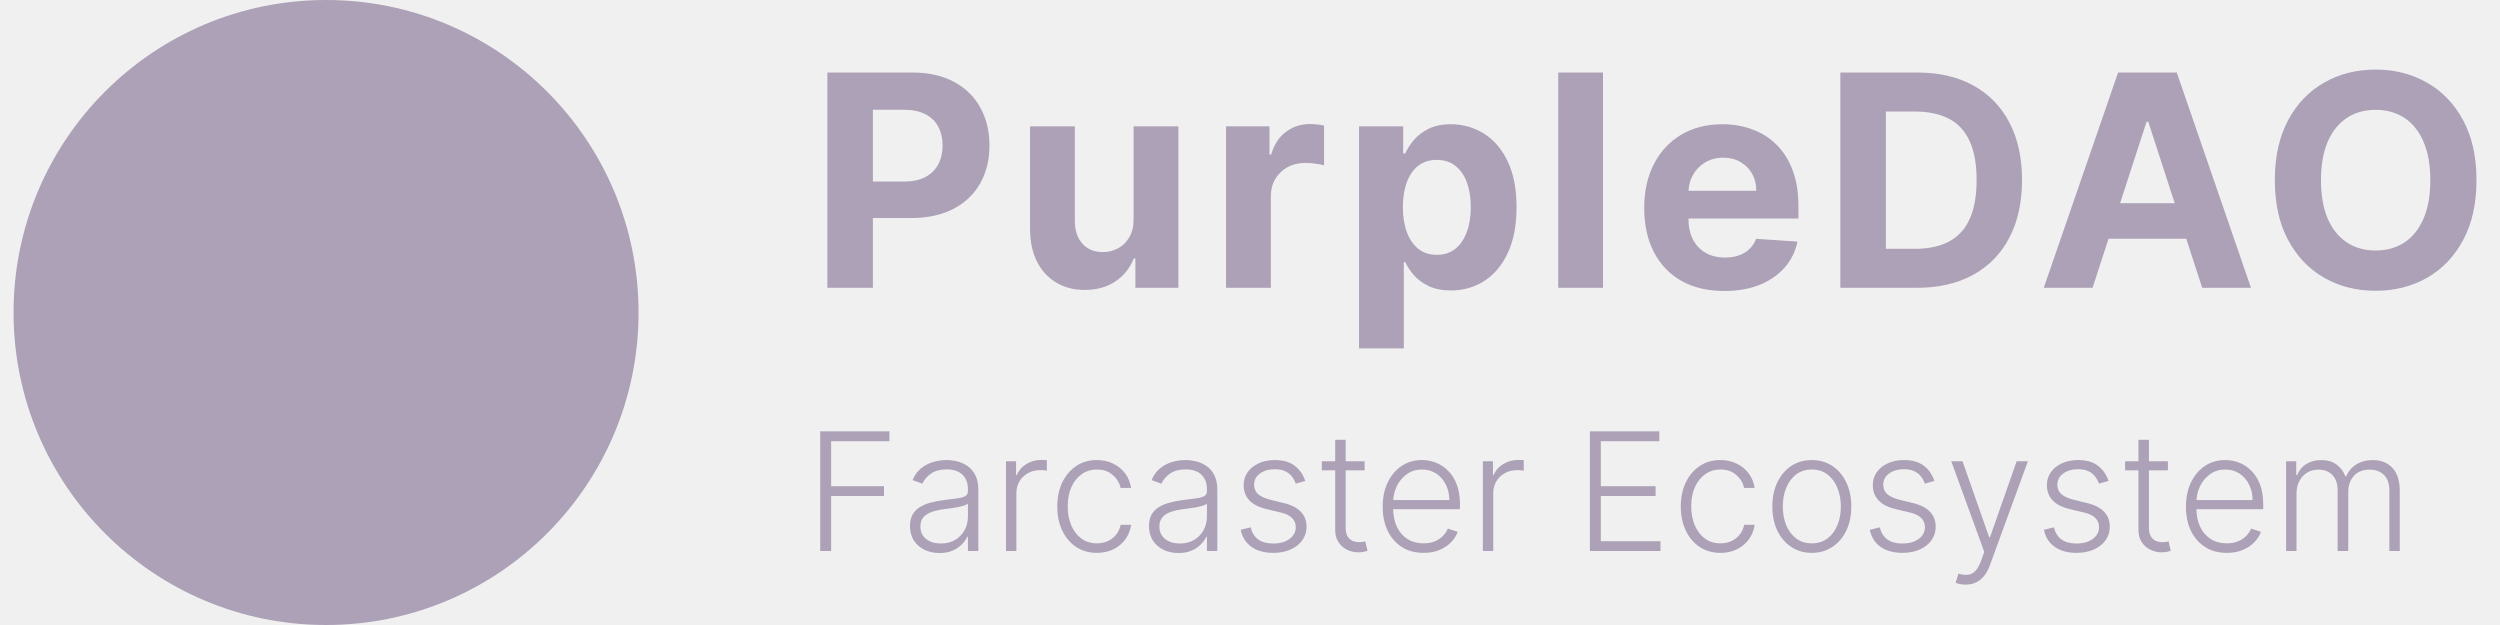
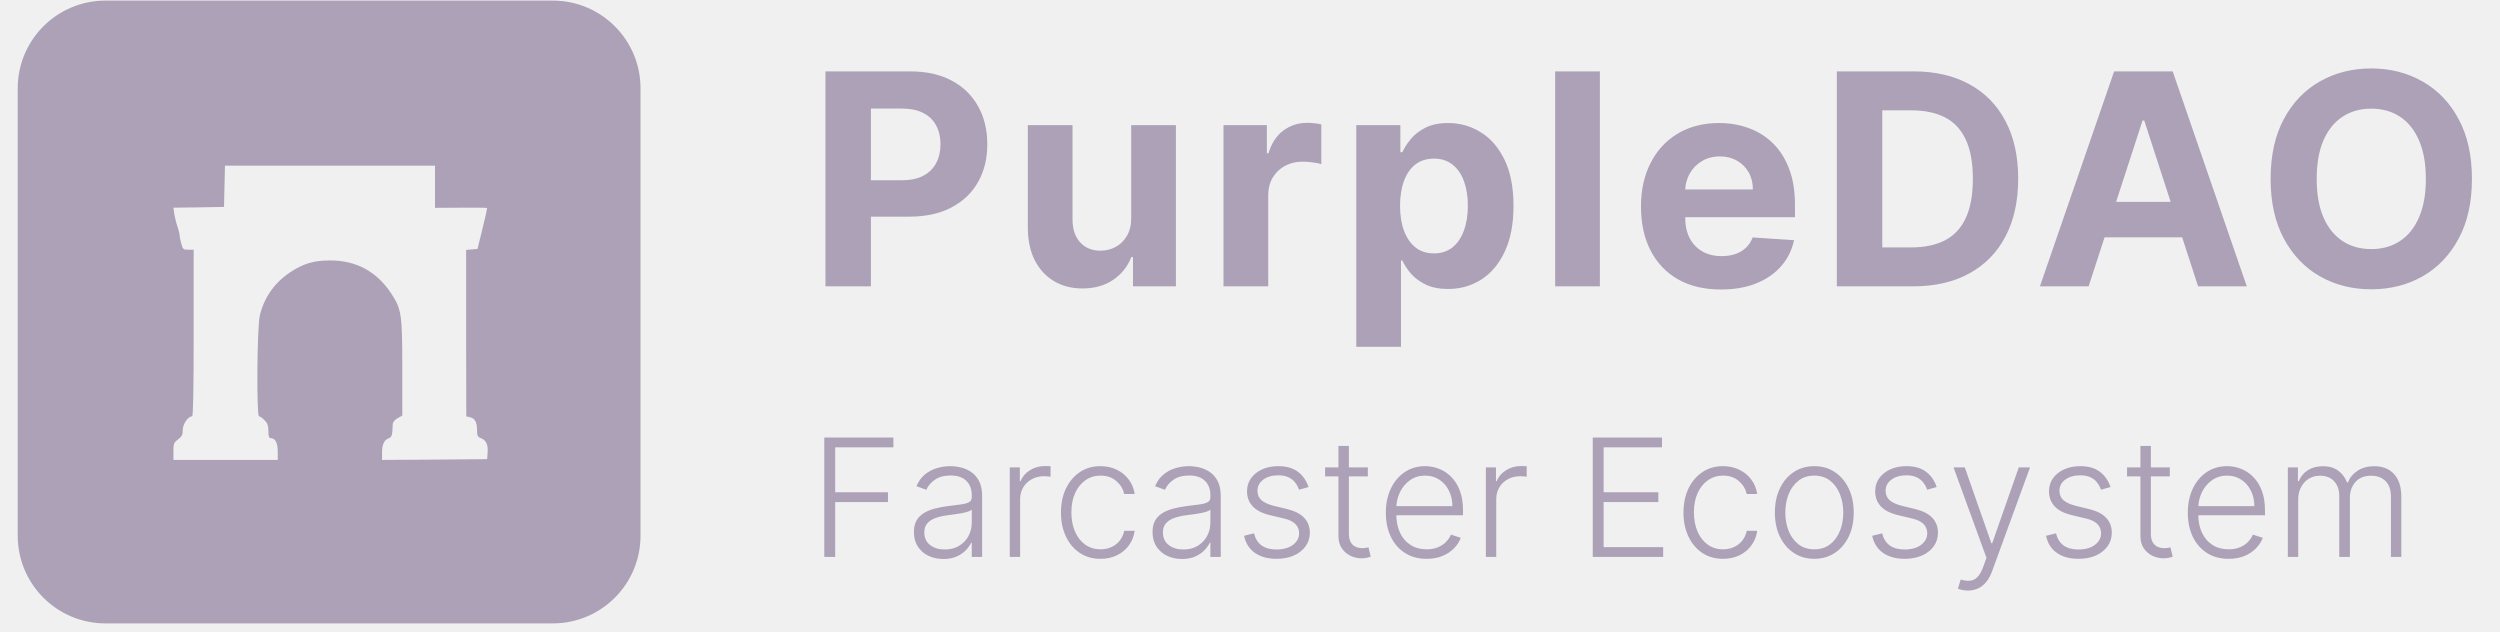
- <svg xmlns="http://www.w3.org/2000/svg" width="152" height="38" viewBox="0 0 152 38" fill="none">
-   <rect x="0.824" width="38" height="38" rx="19" fill="#ACA1B7" />
-   <path d="M50.304 17.5V4.409H55.468C56.461 4.409 57.307 4.599 58.006 4.978C58.705 5.353 59.238 5.875 59.604 6.544C59.975 7.209 60.16 7.976 60.16 8.845C60.16 9.714 59.973 10.482 59.598 11.146C59.223 11.811 58.679 12.329 57.968 12.7C57.26 13.07 56.404 13.256 55.398 13.256H52.106V11.038H54.951C55.483 11.038 55.922 10.946 56.267 10.763C56.617 10.575 56.877 10.318 57.047 9.989C57.222 9.657 57.309 9.276 57.309 8.845C57.309 8.411 57.222 8.031 57.047 7.707C56.877 7.379 56.617 7.126 56.267 6.947C55.918 6.763 55.475 6.672 54.938 6.672H53.071V17.5H50.304ZM68.923 13.32V7.682H71.646V17.5H69.032V15.717H68.929C68.708 16.292 68.339 16.754 67.824 17.104C67.312 17.453 66.688 17.628 65.951 17.628C65.294 17.628 64.717 17.479 64.219 17.18C63.72 16.882 63.33 16.458 63.049 15.908C62.772 15.359 62.631 14.7 62.627 13.933V7.682H65.35V13.447C65.354 14.027 65.51 14.485 65.817 14.822C66.123 15.158 66.534 15.327 67.05 15.327C67.378 15.327 67.685 15.252 67.971 15.103C68.256 14.95 68.486 14.724 68.661 14.425C68.84 14.127 68.927 13.758 68.923 13.32ZM74.544 17.5V7.682H77.184V9.395H77.286C77.465 8.786 77.766 8.325 78.188 8.014C78.609 7.699 79.095 7.541 79.645 7.541C79.781 7.541 79.928 7.55 80.086 7.567C80.244 7.584 80.382 7.607 80.501 7.637V10.053C80.374 10.015 80.197 9.981 79.971 9.951C79.745 9.921 79.538 9.906 79.351 9.906C78.95 9.906 78.592 9.994 78.277 10.168C77.966 10.339 77.719 10.577 77.536 10.884C77.357 11.191 77.267 11.545 77.267 11.945V17.5H74.544ZM82.629 21.182V7.682H85.314V9.331H85.436C85.555 9.067 85.727 8.798 85.953 8.526C86.183 8.249 86.482 8.018 86.848 7.835C87.219 7.648 87.679 7.554 88.229 7.554C88.945 7.554 89.605 7.741 90.21 8.116C90.815 8.487 91.299 9.048 91.661 9.798C92.023 10.543 92.205 11.479 92.205 12.604C92.205 13.699 92.028 14.624 91.674 15.378C91.325 16.128 90.847 16.697 90.242 17.084C89.641 17.468 88.968 17.66 88.222 17.66C87.694 17.66 87.244 17.572 86.874 17.398C86.507 17.223 86.207 17.004 85.972 16.739C85.738 16.471 85.559 16.2 85.436 15.928H85.352V21.182H82.629ZM85.295 12.591C85.295 13.175 85.376 13.684 85.538 14.119C85.7 14.553 85.934 14.892 86.241 15.135C86.548 15.374 86.921 15.493 87.359 15.493C87.803 15.493 88.178 15.371 88.484 15.129C88.791 14.881 89.023 14.54 89.181 14.106C89.343 13.667 89.424 13.162 89.424 12.591C89.424 12.024 89.345 11.526 89.188 11.095C89.03 10.665 88.798 10.328 88.491 10.085C88.184 9.842 87.807 9.721 87.359 9.721C86.916 9.721 86.541 9.838 86.234 10.072C85.932 10.307 85.7 10.639 85.538 11.07C85.376 11.5 85.295 12.007 85.295 12.591ZM97.463 4.409V17.5H94.74V4.409H97.463ZM104.839 17.692C103.829 17.692 102.959 17.487 102.231 17.078C101.506 16.665 100.948 16.081 100.556 15.327C100.164 14.568 99.968 13.671 99.968 12.636C99.968 11.626 100.164 10.739 100.556 9.977C100.948 9.214 101.5 8.619 102.212 8.193C102.927 7.767 103.767 7.554 104.73 7.554C105.378 7.554 105.981 7.658 106.539 7.867C107.101 8.072 107.592 8.381 108.009 8.794C108.431 9.207 108.759 9.727 108.994 10.354C109.228 10.976 109.345 11.704 109.345 12.54V13.288H101.055V11.6H106.782C106.782 11.208 106.697 10.861 106.526 10.558C106.356 10.256 106.119 10.019 105.817 9.849C105.518 9.674 105.171 9.587 104.775 9.587C104.361 9.587 103.995 9.683 103.675 9.874C103.36 10.062 103.113 10.315 102.934 10.635C102.755 10.95 102.663 11.302 102.659 11.69V13.294C102.659 13.78 102.748 14.2 102.927 14.553C103.111 14.907 103.369 15.18 103.701 15.371C104.033 15.563 104.427 15.659 104.883 15.659C105.186 15.659 105.463 15.617 105.714 15.531C105.966 15.446 106.181 15.318 106.36 15.148C106.539 14.977 106.675 14.768 106.769 14.521L109.288 14.688C109.16 15.293 108.898 15.821 108.501 16.273C108.109 16.72 107.602 17.07 106.98 17.321C106.362 17.568 105.648 17.692 104.839 17.692ZM116.534 17.5H111.893V4.409H116.572C117.889 4.409 119.022 4.671 119.973 5.195C120.923 5.715 121.654 6.463 122.165 7.439C122.681 8.415 122.939 9.582 122.939 10.942C122.939 12.305 122.681 13.477 122.165 14.457C121.654 15.438 120.919 16.19 119.96 16.714C119.005 17.238 117.863 17.5 116.534 17.5ZM114.661 15.129H116.419C117.237 15.129 117.925 14.984 118.483 14.694C119.046 14.4 119.468 13.946 119.749 13.332C120.035 12.714 120.177 11.918 120.177 10.942C120.177 9.974 120.035 9.184 119.749 8.57C119.468 7.957 119.048 7.505 118.49 7.215C117.932 6.925 117.243 6.781 116.425 6.781H114.661V15.129ZM127.227 17.5H124.261L128.78 4.409H132.347L136.86 17.5H133.894L130.615 7.401H130.513L127.227 17.5ZM127.042 12.354H134.047V14.515H127.042V12.354ZM150.57 10.954C150.57 12.382 150.299 13.597 149.758 14.598C149.221 15.599 148.488 16.364 147.559 16.893C146.635 17.417 145.595 17.679 144.44 17.679C143.277 17.679 142.233 17.415 141.308 16.886C140.383 16.358 139.652 15.593 139.116 14.592C138.579 13.59 138.31 12.378 138.31 10.954C138.31 9.527 138.579 8.312 139.116 7.311C139.652 6.31 140.383 5.547 141.308 5.023C142.233 4.494 143.277 4.23 144.44 4.23C145.595 4.23 146.635 4.494 147.559 5.023C148.488 5.547 149.221 6.31 149.758 7.311C150.299 8.312 150.57 9.527 150.57 10.954ZM147.764 10.954C147.764 10.03 147.625 9.25 147.348 8.615C147.076 7.98 146.69 7.499 146.192 7.17C145.693 6.842 145.109 6.678 144.44 6.678C143.771 6.678 143.187 6.842 142.689 7.17C142.19 7.499 141.802 7.98 141.525 8.615C141.253 9.25 141.116 10.03 141.116 10.954C141.116 11.879 141.253 12.659 141.525 13.294C141.802 13.929 142.19 14.411 142.689 14.739C143.187 15.067 143.771 15.231 144.44 15.231C145.109 15.231 145.693 15.067 146.192 14.739C146.69 14.411 147.076 13.929 147.348 13.294C147.625 12.659 147.764 11.879 147.764 10.954Z" fill="#ACA1B7" />
-   <path d="M49.869 33.5V26.227H54.077V26.824H50.533V29.562H53.747V30.158H50.533V33.5H49.869ZM57.121 33.624C56.792 33.624 56.491 33.56 56.219 33.432C55.946 33.302 55.73 33.115 55.569 32.871C55.408 32.625 55.327 32.327 55.327 31.977C55.327 31.707 55.378 31.479 55.48 31.295C55.582 31.11 55.726 30.959 55.913 30.84C56.1 30.722 56.322 30.628 56.577 30.56C56.833 30.491 57.115 30.438 57.422 30.4C57.728 30.362 57.986 30.329 58.197 30.3C58.41 30.272 58.572 30.227 58.683 30.166C58.794 30.104 58.85 30.005 58.85 29.867V29.739C58.85 29.368 58.739 29.075 58.516 28.862C58.296 28.647 57.979 28.539 57.565 28.539C57.172 28.539 56.851 28.625 56.602 28.798C56.356 28.971 56.183 29.175 56.084 29.409L55.484 29.192C55.607 28.894 55.777 28.656 55.995 28.479C56.213 28.299 56.457 28.17 56.727 28.092C56.996 28.011 57.27 27.971 57.547 27.971C57.755 27.971 57.972 27.998 58.197 28.053C58.424 28.107 58.635 28.202 58.829 28.337C59.023 28.469 59.18 28.655 59.301 28.894C59.422 29.131 59.482 29.432 59.482 29.796V33.5H58.85V32.637H58.811C58.735 32.798 58.623 32.954 58.474 33.106C58.325 33.257 58.138 33.382 57.913 33.479C57.688 33.576 57.424 33.624 57.121 33.624ZM57.206 33.045C57.542 33.045 57.833 32.971 58.08 32.822C58.326 32.673 58.515 32.475 58.648 32.229C58.783 31.98 58.85 31.707 58.85 31.408V30.62C58.803 30.665 58.723 30.705 58.612 30.741C58.503 30.776 58.377 30.808 58.232 30.837C58.09 30.863 57.948 30.885 57.806 30.904C57.664 30.923 57.536 30.94 57.422 30.954C57.115 30.992 56.852 31.051 56.634 31.131C56.416 31.212 56.249 31.323 56.133 31.465C56.017 31.605 55.959 31.785 55.959 32.005C55.959 32.336 56.078 32.593 56.315 32.776C56.551 32.956 56.848 33.045 57.206 33.045ZM61.164 33.5V28.046H61.778V28.884H61.824C61.933 28.609 62.122 28.387 62.392 28.22C62.665 28.049 62.972 27.964 63.316 27.964C63.368 27.964 63.426 27.965 63.49 27.967C63.553 27.97 63.607 27.972 63.649 27.974V28.617C63.621 28.613 63.571 28.605 63.5 28.596C63.429 28.586 63.352 28.582 63.269 28.582C62.985 28.582 62.732 28.642 62.51 28.763C62.289 28.881 62.115 29.046 61.987 29.256C61.86 29.467 61.796 29.707 61.796 29.977V33.5H61.164ZM66.693 33.614C66.205 33.614 65.78 33.492 65.418 33.248C65.058 33.004 64.779 32.67 64.58 32.246C64.381 31.823 64.281 31.34 64.281 30.798C64.281 30.251 64.382 29.764 64.583 29.338C64.787 28.912 65.069 28.578 65.428 28.337C65.788 28.093 66.206 27.971 66.682 27.971C67.047 27.971 67.377 28.042 67.673 28.184C67.969 28.324 68.213 28.521 68.404 28.777C68.599 29.03 68.72 29.326 68.77 29.665H68.131C68.065 29.357 67.905 29.094 67.651 28.876C67.401 28.656 67.081 28.546 66.693 28.546C66.345 28.546 66.037 28.641 65.769 28.83C65.502 29.017 65.292 29.279 65.141 29.615C64.992 29.949 64.917 30.336 64.917 30.776C64.917 31.219 64.991 31.611 65.137 31.952C65.284 32.29 65.49 32.555 65.755 32.747C66.023 32.939 66.335 33.035 66.693 33.035C66.934 33.035 67.154 32.99 67.353 32.9C67.555 32.807 67.723 32.677 67.858 32.509C67.995 32.341 68.087 32.141 68.135 31.909H68.774C68.726 32.238 68.609 32.532 68.422 32.79C68.237 33.045 67.997 33.247 67.701 33.394C67.408 33.54 67.072 33.614 66.693 33.614ZM71.652 33.624C71.323 33.624 71.022 33.56 70.75 33.432C70.478 33.302 70.261 33.115 70.1 32.871C69.939 32.625 69.859 32.327 69.859 31.977C69.859 31.707 69.909 31.479 70.011 31.295C70.113 31.11 70.257 30.959 70.445 30.84C70.632 30.722 70.853 30.628 71.109 30.56C71.364 30.491 71.646 30.438 71.954 30.4C72.259 30.362 72.517 30.329 72.728 30.3C72.941 30.272 73.103 30.227 73.214 30.166C73.326 30.104 73.381 30.005 73.381 29.867V29.739C73.381 29.368 73.27 29.075 73.047 28.862C72.827 28.647 72.51 28.539 72.096 28.539C71.703 28.539 71.382 28.625 71.133 28.798C70.887 28.971 70.714 29.175 70.615 29.409L70.015 29.192C70.138 28.894 70.308 28.656 70.526 28.479C70.744 28.299 70.988 28.17 71.258 28.092C71.528 28.011 71.801 27.971 72.078 27.971C72.286 27.971 72.503 27.998 72.728 28.053C72.955 28.107 73.166 28.202 73.36 28.337C73.554 28.469 73.712 28.655 73.832 28.894C73.953 29.131 74.013 29.432 74.013 29.796V33.5H73.381V32.637H73.342C73.266 32.798 73.154 32.954 73.005 33.106C72.856 33.257 72.669 33.382 72.444 33.479C72.219 33.576 71.955 33.624 71.652 33.624ZM71.737 33.045C72.073 33.045 72.365 32.971 72.611 32.822C72.857 32.673 73.046 32.475 73.179 32.229C73.314 31.98 73.381 31.707 73.381 31.408V30.62C73.334 30.665 73.255 30.705 73.143 30.741C73.034 30.776 72.908 30.808 72.763 30.837C72.621 30.863 72.479 30.885 72.337 30.904C72.195 30.923 72.067 30.94 71.954 30.954C71.646 30.992 71.383 31.051 71.165 31.131C70.948 31.212 70.781 31.323 70.665 31.465C70.549 31.605 70.491 31.785 70.491 32.005C70.491 32.336 70.609 32.593 70.846 32.776C71.082 32.956 71.38 33.045 71.737 33.045ZM79.36 29.242L78.781 29.405C78.724 29.242 78.644 29.094 78.539 28.962C78.435 28.829 78.299 28.724 78.131 28.646C77.965 28.567 77.759 28.528 77.513 28.528C77.144 28.528 76.841 28.616 76.604 28.791C76.367 28.966 76.249 29.192 76.249 29.47C76.249 29.704 76.329 29.894 76.49 30.041C76.654 30.186 76.905 30.3 77.243 30.386L78.067 30.588C78.524 30.699 78.866 30.876 79.093 31.117C79.323 31.359 79.438 31.662 79.438 32.026C79.438 32.334 79.353 32.608 79.182 32.847C79.012 33.086 78.774 33.274 78.468 33.411C78.165 33.546 77.814 33.614 77.414 33.614C76.881 33.614 76.442 33.494 76.096 33.255C75.751 33.014 75.529 32.666 75.432 32.211L76.039 32.062C76.118 32.386 76.27 32.631 76.497 32.797C76.727 32.963 77.029 33.045 77.403 33.045C77.822 33.045 78.157 32.952 78.408 32.765C78.659 32.575 78.784 32.339 78.784 32.055C78.784 31.834 78.711 31.65 78.564 31.501C78.417 31.349 78.195 31.238 77.897 31.167L77.005 30.954C76.532 30.84 76.181 30.66 75.954 30.414C75.727 30.168 75.613 29.863 75.613 29.498C75.613 29.197 75.695 28.933 75.858 28.706C76.022 28.476 76.246 28.296 76.533 28.166C76.819 28.036 77.146 27.971 77.513 27.971C78.013 27.971 78.412 28.084 78.71 28.312C79.01 28.537 79.227 28.847 79.36 29.242ZM82.97 28.046V28.596H80.367V28.046H82.97ZM81.18 26.739H81.816V32.076C81.816 32.303 81.855 32.482 81.933 32.612C82.011 32.74 82.113 32.831 82.239 32.886C82.364 32.938 82.498 32.964 82.64 32.964C82.723 32.964 82.794 32.959 82.853 32.95C82.912 32.938 82.964 32.926 83.009 32.914L83.144 33.486C83.083 33.51 83.007 33.531 82.917 33.55C82.827 33.571 82.716 33.582 82.583 33.582C82.351 33.582 82.127 33.531 81.912 33.429C81.699 33.327 81.524 33.176 81.386 32.974C81.249 32.773 81.18 32.523 81.18 32.225V26.739ZM86.552 33.614C86.043 33.614 85.603 33.495 85.231 33.258C84.86 33.019 84.572 32.689 84.368 32.268C84.167 31.844 84.067 31.356 84.067 30.805C84.067 30.255 84.167 29.768 84.368 29.342C84.572 28.913 84.853 28.578 85.21 28.337C85.57 28.093 85.986 27.971 86.457 27.971C86.752 27.971 87.038 28.025 87.312 28.134C87.587 28.241 87.833 28.405 88.051 28.628C88.271 28.848 88.445 29.126 88.573 29.462C88.701 29.796 88.765 30.192 88.765 30.648V30.961H84.504V30.403H88.118C88.118 30.053 88.047 29.738 87.906 29.459C87.766 29.177 87.57 28.954 87.32 28.791C87.071 28.628 86.783 28.546 86.457 28.546C86.111 28.546 85.807 28.639 85.544 28.823C85.281 29.008 85.075 29.252 84.926 29.555C84.779 29.858 84.705 30.189 84.702 30.549V30.883C84.702 31.316 84.777 31.695 84.926 32.019C85.078 32.341 85.292 32.591 85.569 32.769C85.846 32.946 86.174 33.035 86.552 33.035C86.811 33.035 87.037 32.995 87.231 32.914C87.427 32.834 87.592 32.726 87.724 32.591C87.859 32.454 87.961 32.303 88.03 32.14L88.63 32.335C88.547 32.565 88.411 32.777 88.222 32.971C88.034 33.165 87.8 33.321 87.518 33.44C87.239 33.556 86.917 33.614 86.552 33.614ZM90.158 33.5V28.046H90.772V28.884H90.818C90.927 28.609 91.117 28.387 91.386 28.22C91.659 28.049 91.966 27.964 92.31 27.964C92.362 27.964 92.42 27.965 92.484 27.967C92.548 27.97 92.601 27.972 92.644 27.974V28.617C92.615 28.613 92.565 28.605 92.494 28.596C92.423 28.586 92.346 28.582 92.264 28.582C91.98 28.582 91.726 28.642 91.504 28.763C91.284 28.881 91.109 29.046 90.982 29.256C90.854 29.467 90.79 29.707 90.79 29.977V33.5H90.158ZM96.666 33.5V26.227H100.885V26.824H97.33V29.562H100.661V30.158H97.33V32.903H100.956V33.5H96.666ZM104.603 33.614C104.115 33.614 103.69 33.492 103.328 33.248C102.968 33.004 102.689 32.67 102.49 32.246C102.291 31.823 102.192 31.34 102.192 30.798C102.192 30.251 102.292 29.764 102.494 29.338C102.697 28.912 102.979 28.578 103.339 28.337C103.699 28.093 104.116 27.971 104.592 27.971C104.957 27.971 105.287 28.042 105.583 28.184C105.879 28.324 106.123 28.521 106.315 28.777C106.509 29.03 106.631 29.326 106.68 29.665H106.041C105.975 29.357 105.815 29.094 105.562 28.876C105.311 28.656 104.991 28.546 104.603 28.546C104.255 28.546 103.947 28.641 103.68 28.83C103.412 29.017 103.203 29.279 103.051 29.615C102.902 29.949 102.827 30.336 102.827 30.776C102.827 31.219 102.901 31.611 103.047 31.952C103.194 32.29 103.4 32.555 103.665 32.747C103.933 32.939 104.245 33.035 104.603 33.035C104.844 33.035 105.065 32.99 105.263 32.9C105.465 32.807 105.633 32.677 105.768 32.509C105.905 32.341 105.997 32.141 106.045 31.909H106.684C106.637 32.238 106.519 32.532 106.332 32.79C106.148 33.045 105.907 33.247 105.611 33.394C105.318 33.54 104.982 33.614 104.603 33.614ZM110.159 33.614C109.688 33.614 109.271 33.494 108.909 33.255C108.549 33.016 108.267 32.686 108.063 32.264C107.86 31.84 107.758 31.352 107.758 30.798C107.758 30.239 107.86 29.748 108.063 29.324C108.267 28.898 108.549 28.566 108.909 28.329C109.271 28.09 109.688 27.971 110.159 27.971C110.63 27.971 111.045 28.09 111.405 28.329C111.765 28.569 112.047 28.9 112.25 29.324C112.456 29.748 112.559 30.239 112.559 30.798C112.559 31.352 112.457 31.84 112.254 32.264C112.05 32.686 111.767 33.016 111.405 33.255C111.045 33.494 110.63 33.614 110.159 33.614ZM110.159 33.035C110.537 33.035 110.858 32.933 111.121 32.729C111.384 32.526 111.583 32.255 111.718 31.916C111.855 31.578 111.924 31.205 111.924 30.798C111.924 30.39 111.855 30.016 111.718 29.675C111.583 29.334 111.384 29.061 111.121 28.855C110.858 28.649 110.537 28.546 110.159 28.546C109.782 28.546 109.461 28.649 109.196 28.855C108.934 29.061 108.733 29.334 108.596 29.675C108.461 30.016 108.394 30.39 108.394 30.798C108.394 31.205 108.461 31.578 108.596 31.916C108.733 32.255 108.934 32.526 109.196 32.729C109.459 32.933 109.78 33.035 110.159 33.035ZM117.612 29.242L117.033 29.405C116.976 29.242 116.895 29.094 116.791 28.962C116.687 28.829 116.551 28.724 116.383 28.646C116.217 28.567 116.011 28.528 115.765 28.528C115.396 28.528 115.093 28.616 114.856 28.791C114.619 28.966 114.501 29.192 114.501 29.47C114.501 29.704 114.581 29.894 114.742 30.041C114.906 30.186 115.157 30.3 115.495 30.386L116.319 30.588C116.776 30.699 117.118 30.876 117.345 31.117C117.575 31.359 117.69 31.662 117.69 32.026C117.69 32.334 117.604 32.608 117.434 32.847C117.264 33.086 117.026 33.274 116.72 33.411C116.417 33.546 116.066 33.614 115.666 33.614C115.133 33.614 114.694 33.494 114.348 33.255C114.002 33.014 113.781 32.666 113.684 32.211L114.291 32.062C114.369 32.386 114.522 32.631 114.749 32.797C114.979 32.963 115.281 33.045 115.655 33.045C116.074 33.045 116.409 32.952 116.66 32.765C116.911 32.575 117.036 32.339 117.036 32.055C117.036 31.834 116.963 31.65 116.816 31.501C116.669 31.349 116.447 31.238 116.149 31.167L115.257 30.954C114.784 30.84 114.433 30.66 114.206 30.414C113.979 30.168 113.865 29.863 113.865 29.498C113.865 29.197 113.947 28.933 114.11 28.706C114.274 28.476 114.498 28.296 114.785 28.166C115.071 28.036 115.398 27.971 115.765 27.971C116.265 27.971 116.663 28.084 116.962 28.312C117.262 28.537 117.479 28.847 117.612 29.242ZM119.514 35.545C119.389 35.545 119.271 35.534 119.163 35.51C119.054 35.486 118.967 35.46 118.903 35.432L119.074 34.874C119.289 34.941 119.481 34.964 119.649 34.945C119.817 34.929 119.966 34.853 120.097 34.718C120.227 34.586 120.343 34.382 120.445 34.107L120.643 33.553L118.637 28.046H119.322L120.942 32.666H120.991L122.611 28.046H123.296L120.988 34.363C120.891 34.626 120.771 34.845 120.629 35.02C120.487 35.197 120.323 35.329 120.136 35.414C119.951 35.502 119.744 35.545 119.514 35.545ZM128.198 29.242L127.619 29.405C127.562 29.242 127.481 29.094 127.377 28.962C127.273 28.829 127.137 28.724 126.969 28.646C126.803 28.567 126.597 28.528 126.351 28.528C125.982 28.528 125.679 28.616 125.442 28.791C125.205 28.966 125.087 29.192 125.087 29.47C125.087 29.704 125.167 29.894 125.328 30.041C125.492 30.186 125.743 30.3 126.081 30.386L126.905 30.588C127.362 30.699 127.704 30.876 127.931 31.117C128.161 31.359 128.276 31.662 128.276 32.026C128.276 32.334 128.19 32.608 128.02 32.847C127.85 33.086 127.612 33.274 127.306 33.411C127.003 33.546 126.652 33.614 126.252 33.614C125.719 33.614 125.28 33.494 124.934 33.255C124.588 33.014 124.367 32.666 124.27 32.211L124.877 32.062C124.955 32.386 125.108 32.631 125.335 32.797C125.565 32.963 125.867 33.045 126.241 33.045C126.66 33.045 126.995 32.952 127.246 32.765C127.497 32.575 127.622 32.339 127.622 32.055C127.622 31.834 127.549 31.65 127.402 31.501C127.255 31.349 127.033 31.238 126.734 31.167L125.843 30.954C125.37 30.84 125.019 30.66 124.792 30.414C124.565 30.168 124.451 29.863 124.451 29.498C124.451 29.197 124.533 28.933 124.696 28.706C124.859 28.476 125.084 28.296 125.371 28.166C125.657 28.036 125.984 27.971 126.351 27.971C126.85 27.971 127.249 28.084 127.548 28.312C127.848 28.537 128.065 28.847 128.198 29.242ZM131.808 28.046V28.596H129.205V28.046H131.808ZM130.018 26.739H130.654V32.076C130.654 32.303 130.693 32.482 130.771 32.612C130.849 32.74 130.951 32.831 131.077 32.886C131.202 32.938 131.336 32.964 131.478 32.964C131.561 32.964 131.632 32.959 131.691 32.95C131.75 32.938 131.802 32.926 131.847 32.914L131.982 33.486C131.921 33.51 131.845 33.531 131.755 33.55C131.665 33.571 131.554 33.582 131.421 33.582C131.189 33.582 130.965 33.531 130.75 33.429C130.537 33.327 130.362 33.176 130.224 32.974C130.087 32.773 130.018 32.523 130.018 32.225V26.739ZM135.39 33.614C134.881 33.614 134.441 33.495 134.069 33.258C133.698 33.019 133.41 32.689 133.206 32.268C133.005 31.844 132.905 31.356 132.905 30.805C132.905 30.255 133.005 29.768 133.206 29.342C133.41 28.913 133.691 28.578 134.048 28.337C134.408 28.093 134.823 27.971 135.294 27.971C135.59 27.971 135.876 28.025 136.15 28.134C136.425 28.241 136.671 28.405 136.889 28.628C137.109 28.848 137.283 29.126 137.411 29.462C137.539 29.796 137.603 30.192 137.603 30.648V30.961H133.341V30.403H136.956C136.956 30.053 136.885 29.738 136.743 29.459C136.604 29.177 136.408 28.954 136.157 28.791C135.909 28.628 135.621 28.546 135.294 28.546C134.949 28.546 134.645 28.639 134.382 28.823C134.119 29.008 133.913 29.252 133.764 29.555C133.617 29.858 133.543 30.189 133.54 30.549V30.883C133.54 31.316 133.615 31.695 133.764 32.019C133.915 32.341 134.13 32.591 134.407 32.769C134.684 32.946 135.012 33.035 135.39 33.035C135.648 33.035 135.874 32.995 136.069 32.914C136.265 32.834 136.43 32.726 136.562 32.591C136.697 32.454 136.799 32.303 136.868 32.14L137.468 32.335C137.385 32.565 137.249 32.777 137.059 32.971C136.872 33.165 136.638 33.321 136.356 33.44C136.077 33.556 135.755 33.614 135.39 33.614ZM138.996 33.5V28.046H139.61V28.884H139.667C139.776 28.602 139.957 28.38 140.21 28.22C140.466 28.056 140.772 27.974 141.13 27.974C141.506 27.974 141.815 28.063 142.057 28.241C142.301 28.416 142.483 28.657 142.604 28.965H142.65C142.773 28.662 142.973 28.422 143.25 28.244C143.529 28.064 143.868 27.974 144.266 27.974C144.772 27.974 145.172 28.134 145.466 28.454C145.759 28.771 145.906 29.235 145.906 29.846V33.5H145.274V29.846C145.274 29.415 145.164 29.092 144.944 28.876C144.724 28.661 144.434 28.553 144.074 28.553C143.657 28.553 143.336 28.681 143.111 28.937C142.887 29.192 142.774 29.517 142.774 29.91V33.5H142.128V29.789C142.128 29.42 142.025 29.121 141.819 28.894C141.613 28.667 141.323 28.553 140.949 28.553C140.698 28.553 140.472 28.615 140.271 28.738C140.072 28.861 139.914 29.033 139.798 29.253C139.685 29.471 139.628 29.722 139.628 30.006V33.5H138.996Z" fill="#ACA1B7" />
+ <svg xmlns="http://www.w3.org/2000/svg" width="285" height="72" viewBox="0 0 285 72" fill="none">
+   <g clip-path="url(#clip0_3032_564)">
+     <path d="M2.02 35.568V71.068H37.52H73.019V35.568V0.068H37.52H2.02V35.568ZM49.59 21.28V23.694L52.536 23.676C54.151 23.658 55.5 23.676 55.536 23.711C55.553 23.729 55.323 24.794 55.003 26.072L54.435 28.38L53.779 28.433L53.139 28.486V37.982L53.157 47.461L53.601 47.567C54.151 47.709 54.382 48.135 54.382 49.058C54.382 49.662 54.453 49.804 54.808 49.946C55.411 50.159 55.66 50.709 55.589 51.597L55.536 52.342L49.554 52.395L43.554 52.431V51.614C43.554 50.674 43.785 50.159 44.318 49.964C44.584 49.857 44.708 49.662 44.726 49.218C44.744 48.881 44.761 48.473 44.779 48.295C44.797 48.118 45.028 47.834 45.33 47.674L45.862 47.372V41.923C45.862 35.799 45.773 35.231 44.566 33.403C42.916 30.936 40.572 29.675 37.608 29.693C35.745 29.693 34.555 30.048 32.993 31.095C31.271 32.267 30.1 33.953 29.621 35.959C29.301 37.326 29.23 47.461 29.532 47.461C29.639 47.461 29.922 47.656 30.153 47.905C30.491 48.224 30.597 48.526 30.597 49.147C30.597 49.715 30.668 49.946 30.846 49.946C31.378 49.946 31.662 50.478 31.662 51.472V52.431H25.716H19.77V51.455C19.77 50.585 19.823 50.443 20.302 50.088C20.728 49.768 20.834 49.573 20.834 49.023C20.834 48.348 21.438 47.461 21.899 47.461C22.024 47.461 22.077 44.461 22.077 37.965V28.468H21.456C20.905 28.468 20.834 28.415 20.675 27.794C20.568 27.439 20.48 27.013 20.48 26.853C20.48 26.693 20.373 26.25 20.249 25.877C20.107 25.486 19.947 24.847 19.876 24.439L19.77 23.676L22.645 23.64L25.538 23.587L25.591 21.226L25.645 18.883H37.608H49.59V21.28Z" fill="#ACA1B7" />
+   </g>
+   <path d="M94.102 32.645V8.138H103.77C105.629 8.138 107.212 8.493 108.521 9.203C109.829 9.905 110.826 10.883 111.512 12.135C112.206 13.379 112.553 14.815 112.553 16.443C112.553 18.07 112.202 19.506 111.5 20.75C110.798 21.995 109.781 22.964 108.449 23.658C107.125 24.352 105.521 24.699 103.639 24.699H97.476V20.547H102.801C103.798 20.547 104.62 20.375 105.266 20.032C105.92 19.681 106.407 19.199 106.726 18.585C107.053 17.962 107.216 17.248 107.216 16.443C107.216 15.629 107.053 14.919 106.726 14.313C106.407 13.698 105.92 13.224 105.266 12.889C104.612 12.546 103.782 12.374 102.777 12.374H99.283V32.645H94.102ZM128.957 24.819V14.265H134.055V32.645H129.161V29.306H128.969C128.554 30.383 127.864 31.248 126.899 31.903C125.942 32.557 124.773 32.884 123.393 32.884C122.165 32.884 121.084 32.605 120.15 32.046C119.217 31.488 118.487 30.694 117.96 29.665C117.442 28.636 117.179 27.404 117.171 25.968V14.265H122.268V25.058C122.276 26.143 122.567 27.001 123.142 27.631C123.716 28.261 124.486 28.576 125.451 28.576C126.065 28.576 126.64 28.436 127.174 28.157C127.709 27.87 128.139 27.447 128.467 26.889C128.802 26.331 128.965 25.64 128.957 24.819ZM139.48 32.645V14.265H144.422V17.472H144.613C144.948 16.331 145.511 15.47 146.3 14.887C147.09 14.297 148 14.002 149.029 14.002C149.284 14.002 149.559 14.018 149.854 14.05C150.149 14.081 150.409 14.125 150.632 14.181V18.704C150.393 18.632 150.062 18.569 149.639 18.513C149.216 18.457 148.829 18.429 148.478 18.429C147.728 18.429 147.058 18.593 146.468 18.92C145.886 19.239 145.423 19.685 145.08 20.26C144.745 20.834 144.577 21.496 144.577 22.246V32.645H139.48ZM154.615 39.537V14.265H159.641V17.352H159.868C160.092 16.858 160.415 16.355 160.838 15.844C161.268 15.326 161.827 14.895 162.513 14.552C163.207 14.201 164.068 14.026 165.098 14.026C166.438 14.026 167.674 14.377 168.807 15.079C169.94 15.773 170.845 16.822 171.523 18.226C172.201 19.622 172.54 21.373 172.54 23.479C172.54 25.529 172.209 27.26 171.547 28.672C170.893 30.076 170 31.141 168.867 31.867C167.742 32.585 166.482 32.944 165.086 32.944C164.096 32.944 163.255 32.78 162.561 32.453C161.875 32.126 161.312 31.715 160.874 31.221C160.435 30.718 160.1 30.212 159.868 29.701H159.713V39.537H154.615ZM159.605 23.455C159.605 24.548 159.757 25.501 160.06 26.315C160.363 27.128 160.802 27.762 161.376 28.217C161.951 28.664 162.649 28.887 163.47 28.887C164.3 28.887 165.002 28.66 165.576 28.205C166.151 27.742 166.585 27.104 166.88 26.291C167.184 25.469 167.335 24.524 167.335 23.455C167.335 22.394 167.188 21.46 166.892 20.655C166.597 19.849 166.163 19.219 165.588 18.764C165.014 18.309 164.308 18.082 163.47 18.082C162.641 18.082 161.939 18.301 161.364 18.74C160.798 19.179 160.363 19.801 160.06 20.607C159.757 21.413 159.605 22.362 159.605 23.455ZM182.384 8.138V32.645H177.287V8.138H182.384ZM196.191 33.004C194.301 33.004 192.673 32.621 191.309 31.855C189.953 31.081 188.908 29.988 188.174 28.576C187.44 27.156 187.073 25.477 187.073 23.538C187.073 21.648 187.44 19.989 188.174 18.561C188.908 17.133 189.941 16.02 191.273 15.222C192.614 14.424 194.185 14.026 195.988 14.026C197.2 14.026 198.329 14.221 199.374 14.612C200.427 14.995 201.345 15.573 202.126 16.347C202.916 17.121 203.53 18.094 203.969 19.267C204.408 20.431 204.627 21.795 204.627 23.359V24.759H189.108V21.6H199.829C199.829 20.866 199.669 20.216 199.35 19.65C199.031 19.083 198.589 18.64 198.022 18.321C197.464 17.994 196.814 17.831 196.072 17.831C195.298 17.831 194.612 18.01 194.014 18.369C193.423 18.72 192.961 19.195 192.625 19.793C192.29 20.384 192.119 21.042 192.111 21.767V24.771C192.111 25.68 192.278 26.466 192.614 27.128C192.957 27.79 193.439 28.301 194.061 28.66C194.684 29.019 195.422 29.198 196.275 29.198C196.841 29.198 197.36 29.119 197.831 28.959C198.301 28.799 198.704 28.56 199.039 28.241C199.374 27.922 199.63 27.531 199.805 27.068L204.52 27.38C204.28 28.512 203.79 29.502 203.048 30.347C202.314 31.185 201.365 31.839 200.2 32.309C199.043 32.772 197.707 33.004 196.191 33.004ZM218.085 32.645H209.397V8.138H218.156C220.621 8.138 222.743 8.629 224.522 9.61C226.301 10.583 227.669 11.983 228.627 13.81C229.592 15.637 230.074 17.823 230.074 20.367C230.074 22.92 229.592 25.114 228.627 26.949C227.669 28.784 226.293 30.192 224.498 31.173C222.711 32.154 220.574 32.645 218.085 32.645ZM214.579 28.205H217.869C219.401 28.205 220.689 27.934 221.734 27.392C222.787 26.841 223.577 25.991 224.104 24.843C224.638 23.686 224.905 22.194 224.905 20.367C224.905 18.557 224.638 17.077 224.104 15.928C223.577 14.779 222.791 13.934 221.746 13.391C220.701 12.849 219.413 12.578 217.881 12.578H214.579V28.205ZM238.102 32.645H232.55L241.01 8.138H247.687L256.135 32.645H250.583L244.444 13.738H244.253L238.102 32.645ZM237.755 23.012H250.87V27.056H237.755V23.012ZM281.801 20.391C281.801 23.064 281.294 25.337 280.281 27.212C279.276 29.087 277.904 30.519 276.165 31.508C274.433 32.489 272.487 32.98 270.325 32.98C268.147 32.98 266.193 32.485 264.462 31.496C262.731 30.507 261.363 29.075 260.358 27.2C259.352 25.325 258.85 23.056 258.85 20.391C258.85 17.719 259.352 15.445 260.358 13.571C261.363 11.696 262.731 10.268 264.462 9.287C266.193 8.298 268.147 7.803 270.325 7.803C272.487 7.803 274.433 8.298 276.165 9.287C277.904 10.268 279.276 11.696 280.281 13.571C281.294 15.445 281.801 17.719 281.801 20.391ZM276.547 20.391C276.547 18.66 276.288 17.201 275.77 16.012C275.259 14.823 274.537 13.922 273.604 13.308C272.671 12.693 271.578 12.386 270.325 12.386C269.073 12.386 267.98 12.693 267.047 13.308C266.113 13.922 265.387 14.823 264.869 16.012C264.358 17.201 264.103 18.66 264.103 20.391C264.103 22.122 264.358 23.582 264.869 24.771C265.387 25.96 266.113 26.861 267.047 27.475C267.98 28.09 269.073 28.397 270.325 28.397C271.578 28.397 272.671 28.09 273.604 27.475C274.537 26.861 275.259 25.96 275.77 24.771C276.288 23.582 276.547 22.122 276.547 20.391Z" fill="#ACA1B7" />
+   <path d="M93.969 63.493V49.878H101.846V50.995H95.212V56.12H101.228V57.237H95.212V63.493H93.969ZM107.543 63.725C106.927 63.725 106.364 63.606 105.855 63.366C105.345 63.123 104.939 62.773 104.638 62.316C104.337 61.855 104.186 61.297 104.186 60.641C104.186 60.136 104.281 59.71 104.472 59.364C104.662 59.019 104.933 58.735 105.283 58.514C105.633 58.292 106.047 58.117 106.526 57.988C107.005 57.86 107.532 57.76 108.108 57.689C108.68 57.618 109.163 57.556 109.557 57.503C109.956 57.45 110.26 57.366 110.468 57.251C110.676 57.135 110.781 56.949 110.781 56.692V56.453C110.781 55.757 110.572 55.21 110.156 54.811C109.744 54.407 109.15 54.206 108.374 54.206C107.638 54.206 107.038 54.368 106.573 54.691C106.112 55.015 105.788 55.396 105.602 55.834L104.479 55.429C104.709 54.871 105.028 54.425 105.436 54.093C105.844 53.756 106.3 53.514 106.805 53.368C107.31 53.218 107.822 53.142 108.341 53.142C108.731 53.142 109.136 53.193 109.557 53.295C109.983 53.397 110.377 53.574 110.741 53.827C111.104 54.075 111.399 54.423 111.625 54.871C111.851 55.314 111.964 55.877 111.964 56.559V63.493H110.781V61.877H110.707C110.566 62.179 110.355 62.471 110.076 62.755C109.797 63.038 109.447 63.271 109.026 63.453C108.605 63.635 108.11 63.725 107.543 63.725ZM107.703 62.642C108.332 62.642 108.877 62.502 109.338 62.223C109.799 61.944 110.153 61.574 110.402 61.113C110.654 60.647 110.781 60.136 110.781 59.577V58.101C110.692 58.186 110.543 58.261 110.335 58.327C110.131 58.394 109.894 58.454 109.624 58.507C109.358 58.556 109.092 58.598 108.826 58.633C108.56 58.669 108.321 58.7 108.108 58.726C107.532 58.797 107.04 58.908 106.632 59.059C106.225 59.209 105.912 59.418 105.695 59.684C105.478 59.945 105.369 60.282 105.369 60.694C105.369 61.314 105.591 61.795 106.034 62.136C106.477 62.473 107.033 62.642 107.703 62.642ZM115.112 63.493V53.282H116.262V54.851H116.348C116.552 54.337 116.906 53.922 117.412 53.608C117.921 53.288 118.497 53.129 119.14 53.129C119.238 53.129 119.346 53.131 119.466 53.136C119.586 53.14 119.685 53.144 119.765 53.149V54.352C119.712 54.343 119.619 54.33 119.486 54.312C119.353 54.294 119.209 54.286 119.054 54.286C118.522 54.286 118.048 54.399 117.631 54.625C117.219 54.846 116.893 55.154 116.654 55.549C116.415 55.943 116.295 56.393 116.295 56.898V63.493H115.112ZM125.462 63.705C124.549 63.705 123.754 63.477 123.076 63.021C122.402 62.564 121.879 61.939 121.507 61.146C121.134 60.353 120.948 59.449 120.948 58.434C120.948 57.41 121.137 56.499 121.513 55.702C121.894 54.904 122.422 54.279 123.096 53.827C123.769 53.37 124.551 53.142 125.442 53.142C126.125 53.142 126.743 53.275 127.297 53.541C127.851 53.803 128.307 54.173 128.666 54.651C129.03 55.125 129.258 55.679 129.351 56.313H128.154C128.03 55.737 127.731 55.245 127.257 54.837C126.787 54.425 126.189 54.219 125.462 54.219C124.811 54.219 124.234 54.396 123.734 54.751C123.233 55.101 122.841 55.591 122.557 56.22C122.278 56.845 122.138 57.569 122.138 58.394C122.138 59.223 122.276 59.956 122.55 60.594C122.825 61.228 123.211 61.724 123.707 62.083C124.208 62.442 124.793 62.622 125.462 62.622C125.914 62.622 126.326 62.538 126.699 62.369C127.075 62.196 127.39 61.953 127.643 61.638C127.9 61.323 128.072 60.949 128.161 60.514H129.358C129.269 61.13 129.05 61.68 128.7 62.163C128.354 62.642 127.904 63.019 127.35 63.293C126.801 63.568 126.171 63.705 125.462 63.705ZM134.746 63.725C134.13 63.725 133.567 63.606 133.057 63.366C132.547 63.123 132.142 62.773 131.841 62.316C131.539 61.855 131.389 61.297 131.389 60.641C131.389 60.136 131.484 59.71 131.674 59.364C131.865 59.019 132.135 58.735 132.485 58.514C132.836 58.292 133.25 58.117 133.729 57.988C134.207 57.86 134.735 57.76 135.311 57.689C135.882 57.618 136.365 57.556 136.76 57.503C137.159 57.45 137.462 57.366 137.671 57.251C137.879 57.135 137.983 56.949 137.983 56.692V56.453C137.983 55.757 137.775 55.21 137.358 54.811C136.946 54.407 136.352 54.206 135.577 54.206C134.841 54.206 134.24 54.368 133.775 54.691C133.314 55.015 132.991 55.396 132.805 55.834L131.681 55.429C131.912 54.871 132.231 54.425 132.638 54.093C133.046 53.756 133.503 53.514 134.008 53.368C134.513 53.218 135.025 53.142 135.543 53.142C135.933 53.142 136.339 53.193 136.76 53.295C137.185 53.397 137.58 53.574 137.943 53.827C138.307 54.075 138.601 54.423 138.827 54.871C139.053 55.314 139.166 55.877 139.166 56.559V63.493H137.983V61.877H137.91C137.768 62.179 137.558 62.471 137.278 62.755C136.999 63.038 136.649 63.271 136.228 63.453C135.807 63.635 135.313 63.725 134.746 63.725ZM134.905 62.642C135.535 62.642 136.08 62.502 136.541 62.223C137.001 61.944 137.356 61.574 137.604 61.113C137.857 60.647 137.983 60.136 137.983 59.577V58.101C137.894 58.186 137.746 58.261 137.538 58.327C137.334 58.394 137.097 58.454 136.826 58.507C136.56 58.556 136.295 58.598 136.029 58.633C135.763 58.669 135.523 58.7 135.311 58.726C134.735 58.797 134.243 58.908 133.835 59.059C133.427 59.209 133.115 59.418 132.898 59.684C132.68 59.945 132.572 60.282 132.572 60.694C132.572 61.314 132.793 61.795 133.237 62.136C133.68 62.473 134.236 62.642 134.905 62.642ZM149.175 55.522L148.091 55.828C147.985 55.522 147.834 55.245 147.639 54.997C147.444 54.749 147.189 54.551 146.874 54.405C146.564 54.259 146.179 54.186 145.718 54.186C145.026 54.186 144.459 54.35 144.016 54.678C143.573 55.006 143.351 55.429 143.351 55.947C143.351 56.386 143.502 56.743 143.803 57.018C144.109 57.288 144.579 57.503 145.212 57.663L146.755 58.041C147.61 58.25 148.251 58.58 148.676 59.032C149.106 59.484 149.321 60.051 149.321 60.734C149.321 61.31 149.161 61.822 148.842 62.27C148.523 62.717 148.078 63.069 147.506 63.327C146.939 63.579 146.281 63.705 145.532 63.705C144.534 63.705 143.712 63.482 143.065 63.034C142.418 62.582 142.004 61.931 141.822 61.08L142.959 60.8C143.105 61.407 143.391 61.866 143.816 62.176C144.246 62.487 144.811 62.642 145.512 62.642C146.296 62.642 146.923 62.467 147.393 62.117C147.863 61.762 148.098 61.319 148.098 60.787C148.098 60.375 147.96 60.029 147.685 59.75C147.411 59.466 146.994 59.258 146.436 59.125L144.767 58.726C143.881 58.514 143.225 58.177 142.799 57.716C142.374 57.255 142.161 56.683 142.161 56.001C142.161 55.438 142.314 54.944 142.62 54.518C142.926 54.088 143.347 53.752 143.883 53.508C144.419 53.264 145.031 53.142 145.718 53.142C146.653 53.142 147.4 53.355 147.958 53.78C148.521 54.201 148.926 54.782 149.175 55.522ZM155.934 53.282V54.312H151.061V53.282H155.934ZM152.583 50.835H153.773V60.827C153.773 61.252 153.846 61.587 153.992 61.831C154.139 62.07 154.329 62.241 154.564 62.343C154.799 62.44 155.049 62.489 155.315 62.489C155.47 62.489 155.603 62.48 155.714 62.462C155.825 62.44 155.923 62.418 156.007 62.396L156.259 63.466C156.144 63.51 156.002 63.55 155.834 63.586C155.665 63.626 155.457 63.646 155.209 63.646C154.775 63.646 154.356 63.55 153.953 63.36C153.554 63.169 153.226 62.886 152.969 62.509C152.712 62.132 152.583 61.665 152.583 61.106V50.835ZM162.64 63.705C161.687 63.705 160.862 63.484 160.167 63.041C159.471 62.593 158.932 61.975 158.551 61.186C158.174 60.393 157.986 59.48 157.986 58.447C157.986 57.419 158.174 56.506 158.551 55.708C158.932 54.906 159.457 54.279 160.127 53.827C160.8 53.37 161.578 53.142 162.46 53.142C163.014 53.142 163.548 53.244 164.062 53.448C164.576 53.647 165.037 53.955 165.445 54.372C165.857 54.784 166.183 55.305 166.422 55.934C166.661 56.559 166.781 57.299 166.781 58.154V58.739H158.804V57.696H165.571C165.571 57.04 165.438 56.45 165.172 55.928C164.911 55.4 164.545 54.984 164.075 54.678C163.61 54.372 163.072 54.219 162.46 54.219C161.813 54.219 161.243 54.392 160.752 54.738C160.26 55.083 159.874 55.54 159.595 56.107C159.32 56.674 159.18 57.295 159.176 57.968V58.593C159.176 59.404 159.316 60.113 159.595 60.721C159.878 61.323 160.28 61.791 160.798 62.123C161.317 62.456 161.93 62.622 162.64 62.622C163.123 62.622 163.546 62.547 163.909 62.396C164.277 62.245 164.585 62.044 164.833 61.791C165.086 61.534 165.276 61.252 165.405 60.947L166.528 61.312C166.373 61.742 166.118 62.139 165.764 62.502C165.414 62.866 164.975 63.158 164.448 63.38C163.925 63.597 163.322 63.705 162.64 63.705ZM169.389 63.493V53.282H170.539V54.851H170.625C170.829 54.337 171.184 53.922 171.689 53.608C172.198 53.288 172.775 53.129 173.417 53.129C173.515 53.129 173.623 53.131 173.743 53.136C173.863 53.14 173.962 53.144 174.042 53.149V54.352C173.989 54.343 173.896 54.33 173.763 54.312C173.63 54.294 173.486 54.286 173.331 54.286C172.799 54.286 172.325 54.399 171.908 54.625C171.496 54.846 171.17 55.154 170.931 55.549C170.692 55.943 170.572 56.393 170.572 56.898V63.493H169.389ZM181.572 63.493V49.878H189.47V50.995H182.815V56.12H189.051V57.237H182.815V62.376H189.603V63.493H181.572ZM196.43 63.705C195.517 63.705 194.721 63.477 194.043 63.021C193.37 62.564 192.847 61.939 192.475 61.146C192.102 60.353 191.916 59.449 191.916 58.434C191.916 57.41 192.104 56.499 192.481 55.702C192.862 54.904 193.39 54.279 194.063 53.827C194.737 53.37 195.519 53.142 196.41 53.142C197.092 53.142 197.711 53.275 198.265 53.541C198.819 53.803 199.275 54.173 199.634 54.651C199.998 55.125 200.226 55.679 200.319 56.313H199.122C198.998 55.737 198.699 55.245 198.225 54.837C197.755 54.425 197.157 54.219 196.43 54.219C195.778 54.219 195.202 54.396 194.702 54.751C194.201 55.101 193.808 55.591 193.525 56.22C193.246 56.845 193.106 57.569 193.106 58.394C193.106 59.223 193.243 59.956 193.518 60.594C193.793 61.228 194.179 61.724 194.675 62.083C195.176 62.442 195.761 62.622 196.43 62.622C196.882 62.622 197.294 62.538 197.666 62.369C198.043 62.196 198.358 61.953 198.61 61.638C198.867 61.323 199.04 60.949 199.129 60.514H200.325C200.237 61.13 200.017 61.68 199.667 62.163C199.322 62.642 198.872 63.019 198.318 63.293C197.768 63.568 197.139 63.705 196.43 63.705ZM206.83 63.705C205.948 63.705 205.168 63.482 204.49 63.034C203.817 62.586 203.289 61.968 202.908 61.179C202.527 60.386 202.336 59.471 202.336 58.434C202.336 57.388 202.527 56.468 202.908 55.675C203.289 54.877 203.817 54.257 204.49 53.814C205.168 53.366 205.948 53.142 206.83 53.142C207.712 53.142 208.49 53.366 209.164 53.814C209.837 54.261 210.365 54.882 210.746 55.675C211.131 56.468 211.324 57.388 211.324 58.434C211.324 59.471 211.134 60.386 210.752 61.179C210.371 61.968 209.842 62.586 209.164 63.034C208.49 63.482 207.712 63.705 206.83 63.705ZM206.83 62.622C207.539 62.622 208.14 62.431 208.632 62.05C209.124 61.669 209.496 61.161 209.749 60.528C210.006 59.894 210.134 59.196 210.134 58.434C210.134 57.672 210.006 56.971 209.749 56.333C209.496 55.695 209.124 55.183 208.632 54.797C208.14 54.412 207.539 54.219 206.83 54.219C206.126 54.219 205.525 54.412 205.029 54.797C204.537 55.183 204.162 55.695 203.905 56.333C203.653 56.971 203.526 57.672 203.526 58.434C203.526 59.196 203.653 59.894 203.905 60.528C204.162 61.161 204.537 61.669 205.029 62.05C205.521 62.431 206.121 62.622 206.83 62.622ZM220.782 55.522L219.699 55.828C219.592 55.522 219.442 55.245 219.247 54.997C219.052 54.749 218.797 54.551 218.482 54.405C218.172 54.259 217.786 54.186 217.325 54.186C216.634 54.186 216.067 54.35 215.624 54.678C215.18 55.006 214.959 55.429 214.959 55.947C214.959 56.386 215.109 56.743 215.411 57.018C215.717 57.288 216.186 57.503 216.82 57.663L218.362 58.041C219.218 58.25 219.858 58.58 220.284 59.032C220.714 59.484 220.928 60.051 220.928 60.734C220.928 61.31 220.769 61.822 220.45 62.27C220.131 62.717 219.685 63.069 219.114 63.327C218.546 63.579 217.888 63.705 217.139 63.705C216.142 63.705 215.32 63.482 214.673 63.034C214.026 62.582 213.612 61.931 213.43 61.08L214.567 60.8C214.713 61.407 214.999 61.866 215.424 62.176C215.854 62.487 216.419 62.642 217.119 62.642C217.904 62.642 218.531 62.467 219.001 62.117C219.47 61.762 219.705 61.319 219.705 60.787C219.705 60.375 219.568 60.029 219.293 59.75C219.018 59.466 218.602 59.258 218.043 59.125L216.375 58.726C215.488 58.514 214.832 58.177 214.407 57.716C213.982 57.255 213.769 56.683 213.769 56.001C213.769 55.438 213.922 54.944 214.228 54.518C214.533 54.088 214.954 53.752 215.491 53.508C216.027 53.264 216.638 53.142 217.325 53.142C218.261 53.142 219.007 53.355 219.566 53.78C220.129 54.201 220.534 54.782 220.782 55.522ZM224.344 67.322C224.109 67.322 223.889 67.3 223.686 67.255C223.482 67.211 223.32 67.162 223.2 67.109L223.519 66.065C223.923 66.189 224.282 66.234 224.596 66.198C224.911 66.167 225.19 66.025 225.434 65.773C225.678 65.525 225.895 65.144 226.085 64.629L226.458 63.592L222.702 53.282H223.985L227.016 61.931H227.109L230.141 53.282H231.424L227.103 65.108C226.921 65.6 226.697 66.01 226.431 66.338C226.165 66.67 225.857 66.916 225.507 67.076C225.161 67.24 224.774 67.322 224.344 67.322ZM240.599 55.522L239.516 55.828C239.409 55.522 239.258 55.245 239.063 54.997C238.868 54.749 238.614 54.551 238.299 54.405C237.989 54.259 237.603 54.186 237.142 54.186C236.451 54.186 235.884 54.35 235.44 54.678C234.997 55.006 234.776 55.429 234.776 55.947C234.776 56.386 234.926 56.743 235.228 57.018C235.534 57.288 236.003 57.503 236.637 57.663L238.179 58.041C239.035 58.25 239.675 58.58 240.101 59.032C240.53 59.484 240.745 60.051 240.745 60.734C240.745 61.31 240.586 61.822 240.267 62.27C239.948 62.717 239.502 63.069 238.931 63.327C238.363 63.579 237.705 63.705 236.956 63.705C235.959 63.705 235.137 63.482 234.49 63.034C233.843 62.582 233.428 61.931 233.247 61.08L234.383 60.8C234.53 61.407 234.816 61.866 235.241 62.176C235.671 62.487 236.236 62.642 236.936 62.642C237.721 62.642 238.348 62.467 238.818 62.117C239.287 61.762 239.522 61.319 239.522 60.787C239.522 60.375 239.385 60.029 239.11 59.75C238.835 59.466 238.419 59.258 237.86 59.125L236.192 58.726C235.305 58.514 234.649 58.177 234.224 57.716C233.798 57.255 233.586 56.683 233.586 56.001C233.586 55.438 233.739 54.944 234.044 54.518C234.35 54.088 234.771 53.752 235.308 53.508C235.844 53.264 236.455 53.142 237.142 53.142C238.077 53.142 238.824 53.355 239.383 53.78C239.945 54.201 240.351 54.782 240.599 55.522ZM247.358 53.282V54.312H242.485V53.282H247.358ZM244.008 50.835H245.198V60.827C245.198 61.252 245.271 61.587 245.417 61.831C245.563 62.07 245.754 62.241 245.989 62.343C246.224 62.44 246.474 62.489 246.74 62.489C246.895 62.489 247.028 62.48 247.139 62.462C247.25 62.44 247.347 62.418 247.431 62.396L247.684 63.466C247.569 63.51 247.427 63.55 247.258 63.586C247.09 63.626 246.882 63.646 246.634 63.646C246.199 63.646 245.78 63.55 245.377 63.36C244.978 63.169 244.65 62.886 244.393 62.509C244.136 62.132 244.008 61.665 244.008 61.106V50.835ZM254.064 63.705C253.111 63.705 252.287 63.484 251.591 63.041C250.895 62.593 250.357 61.975 249.976 61.186C249.599 60.393 249.411 59.48 249.411 58.447C249.411 57.419 249.599 56.506 249.976 55.708C250.357 54.906 250.882 54.279 251.551 53.827C252.225 53.37 253.003 53.142 253.885 53.142C254.439 53.142 254.973 53.244 255.487 53.448C256.001 53.647 256.462 53.955 256.869 54.372C257.282 54.784 257.607 55.305 257.847 55.934C258.086 56.559 258.206 57.299 258.206 58.154V58.739H250.228V57.696H256.996C256.996 57.04 256.863 56.45 256.597 55.928C256.335 55.4 255.97 54.984 255.5 54.678C255.035 54.372 254.496 54.219 253.885 54.219C253.238 54.219 252.668 54.392 252.176 54.738C251.684 55.083 251.299 55.54 251.019 56.107C250.745 56.674 250.605 57.295 250.601 57.968V58.593C250.601 59.404 250.74 60.113 251.019 60.721C251.303 61.323 251.704 61.791 252.223 62.123C252.741 62.456 253.355 62.622 254.064 62.622C254.547 62.622 254.97 62.547 255.334 62.396C255.702 62.245 256.01 62.044 256.258 61.791C256.51 61.534 256.701 61.252 256.83 60.947L257.953 61.312C257.798 61.742 257.543 62.139 257.188 62.502C256.838 62.866 256.4 63.158 255.872 63.38C255.349 63.597 254.747 63.705 254.064 63.705ZM260.813 63.493V53.282H261.963V54.851H262.07C262.273 54.323 262.612 53.909 263.087 53.608C263.565 53.302 264.139 53.149 264.808 53.149C265.513 53.149 266.091 53.315 266.544 53.647C267 53.975 267.341 54.427 267.567 55.004H267.654C267.884 54.436 268.259 53.986 268.777 53.654C269.3 53.317 269.934 53.149 270.678 53.149C271.627 53.149 272.376 53.448 272.925 54.046C273.475 54.64 273.75 55.509 273.75 56.652V63.493H272.566V56.652C272.566 55.846 272.36 55.241 271.948 54.837C271.536 54.434 270.993 54.232 270.319 54.232C269.539 54.232 268.939 54.472 268.518 54.95C268.097 55.429 267.886 56.036 267.886 56.772V63.493H266.676V56.546C266.676 55.854 266.484 55.296 266.098 54.871C265.713 54.445 265.17 54.232 264.469 54.232C264 54.232 263.576 54.348 263.2 54.578C262.827 54.809 262.533 55.13 262.316 55.542C262.103 55.95 261.996 56.419 261.996 56.951V63.493H260.813Z" fill="#ACA1B7" />
+   <defs>
+     <clipPath id="clip0_3032_564">
+       <rect x="2.02" y="0.068" width="71" height="71" rx="10" fill="white" />
+     </clipPath>
+   </defs>
</svg>
